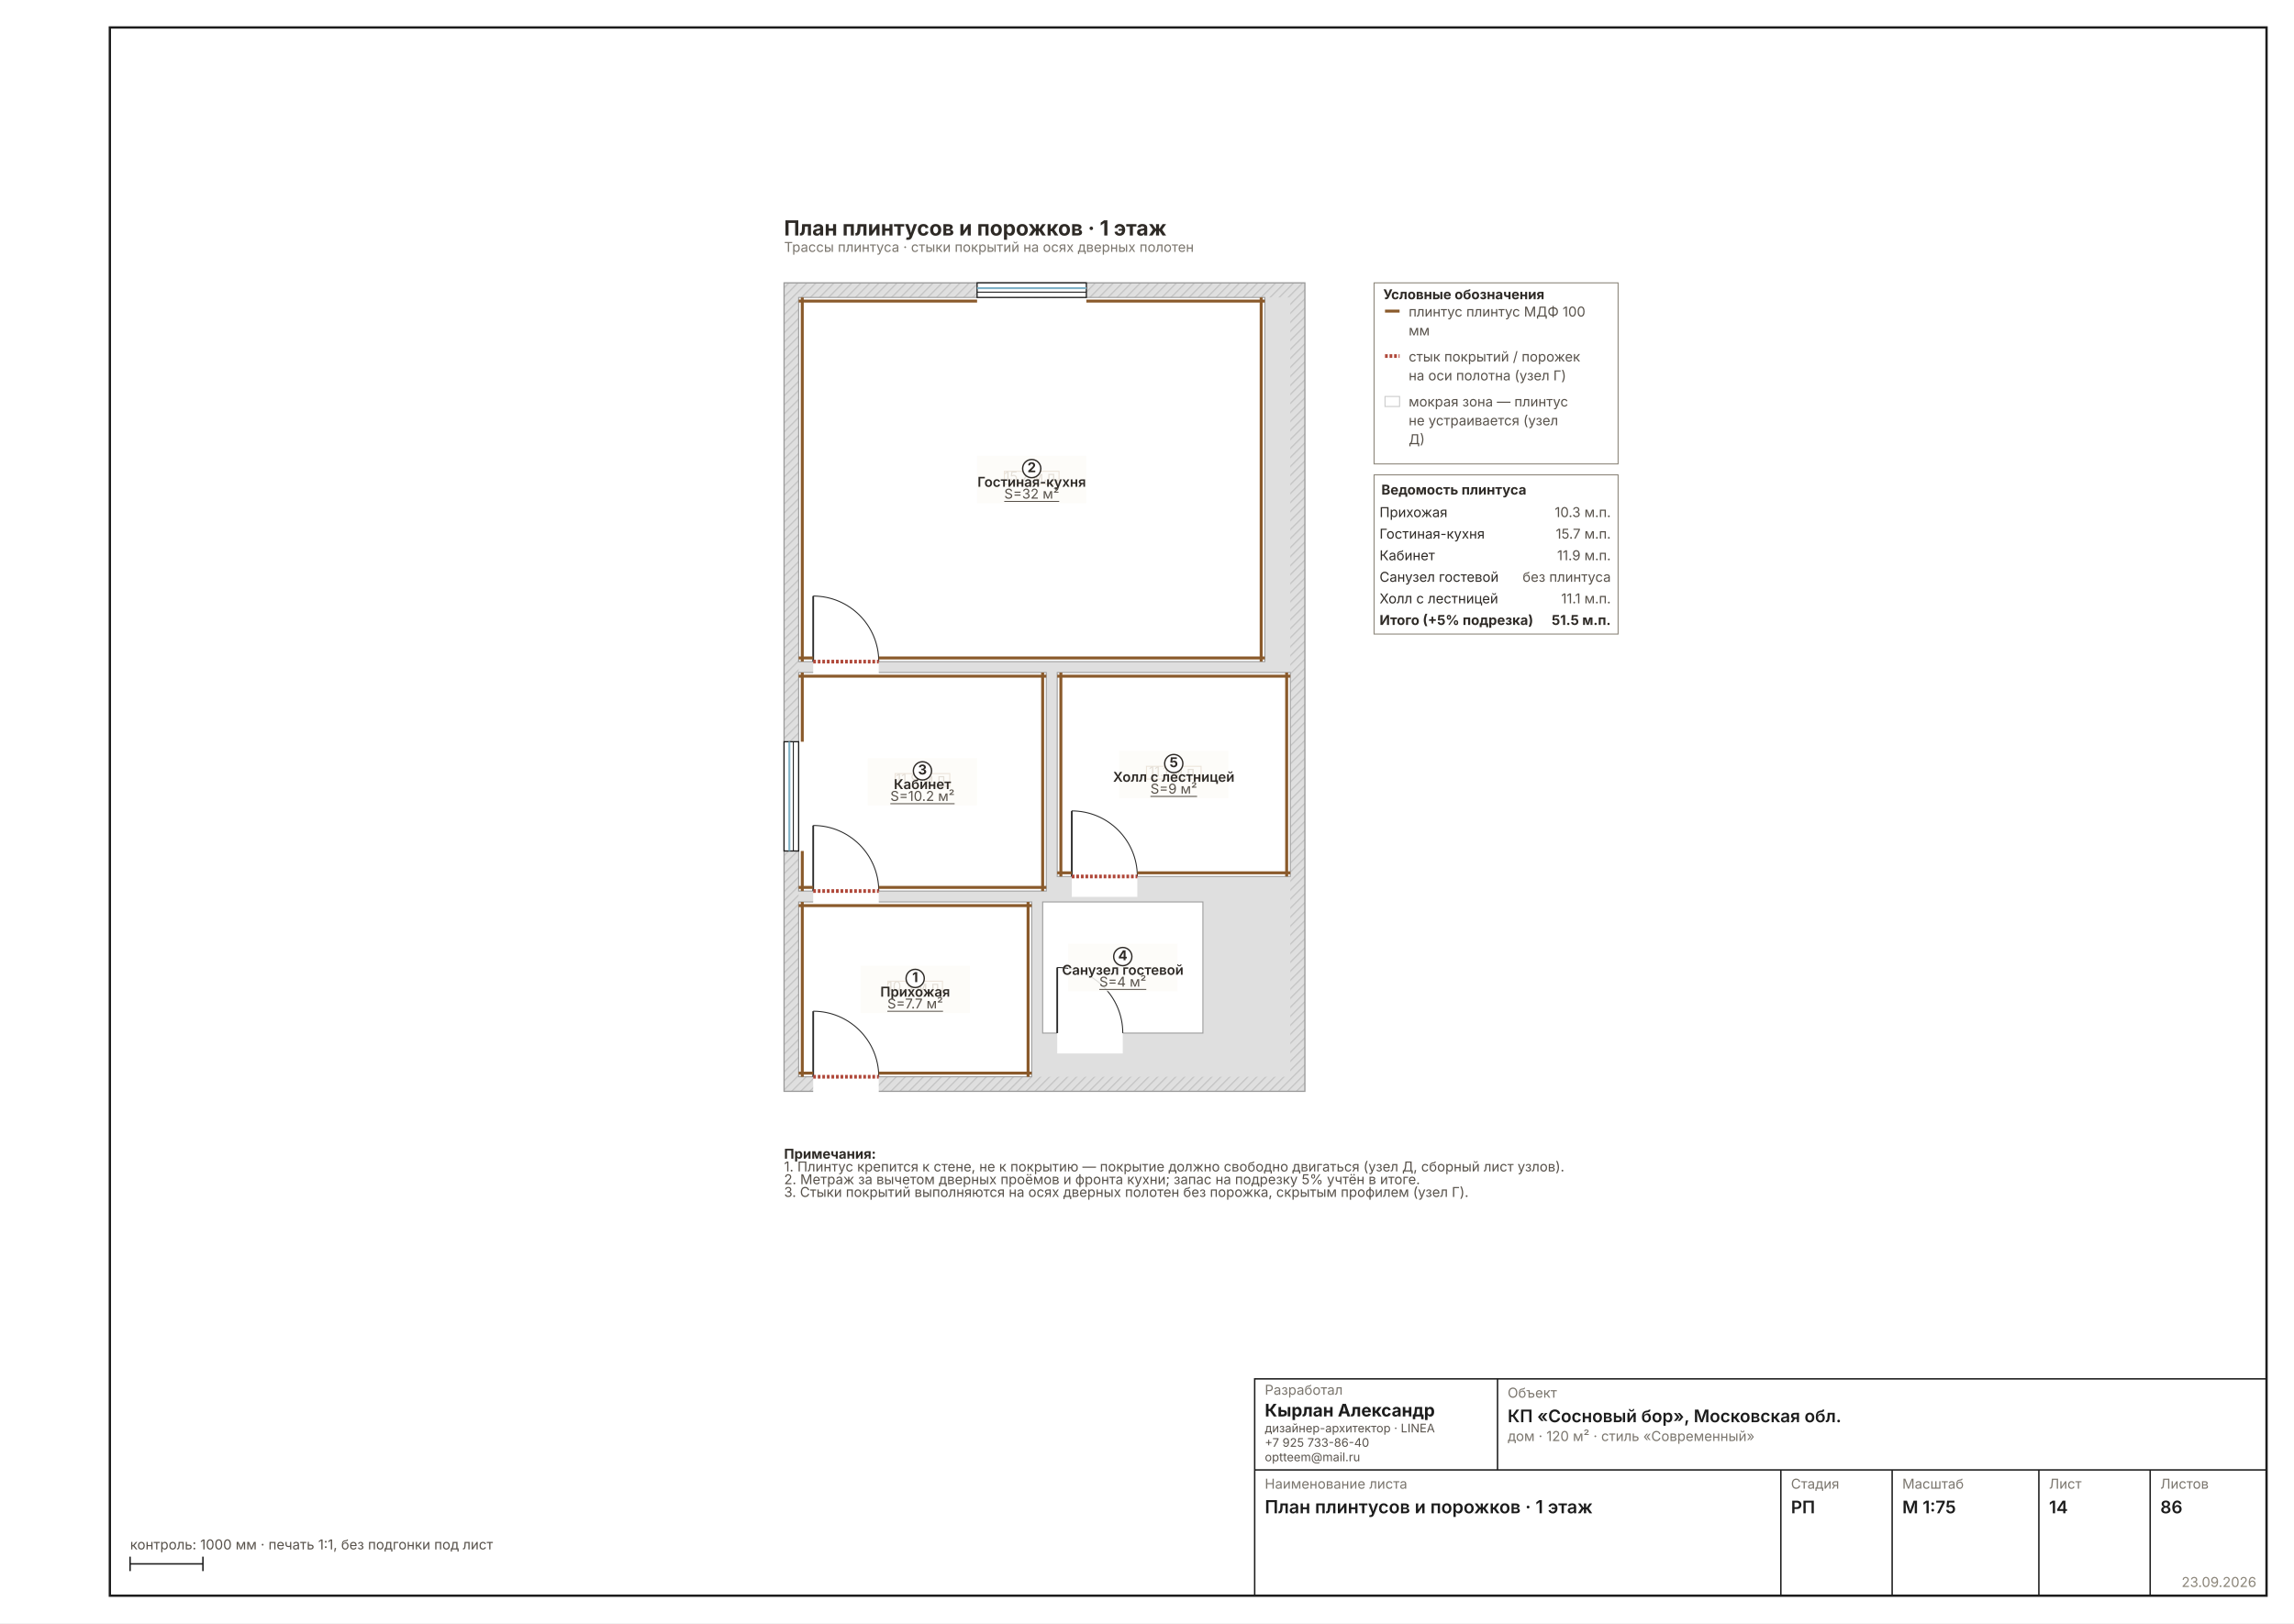
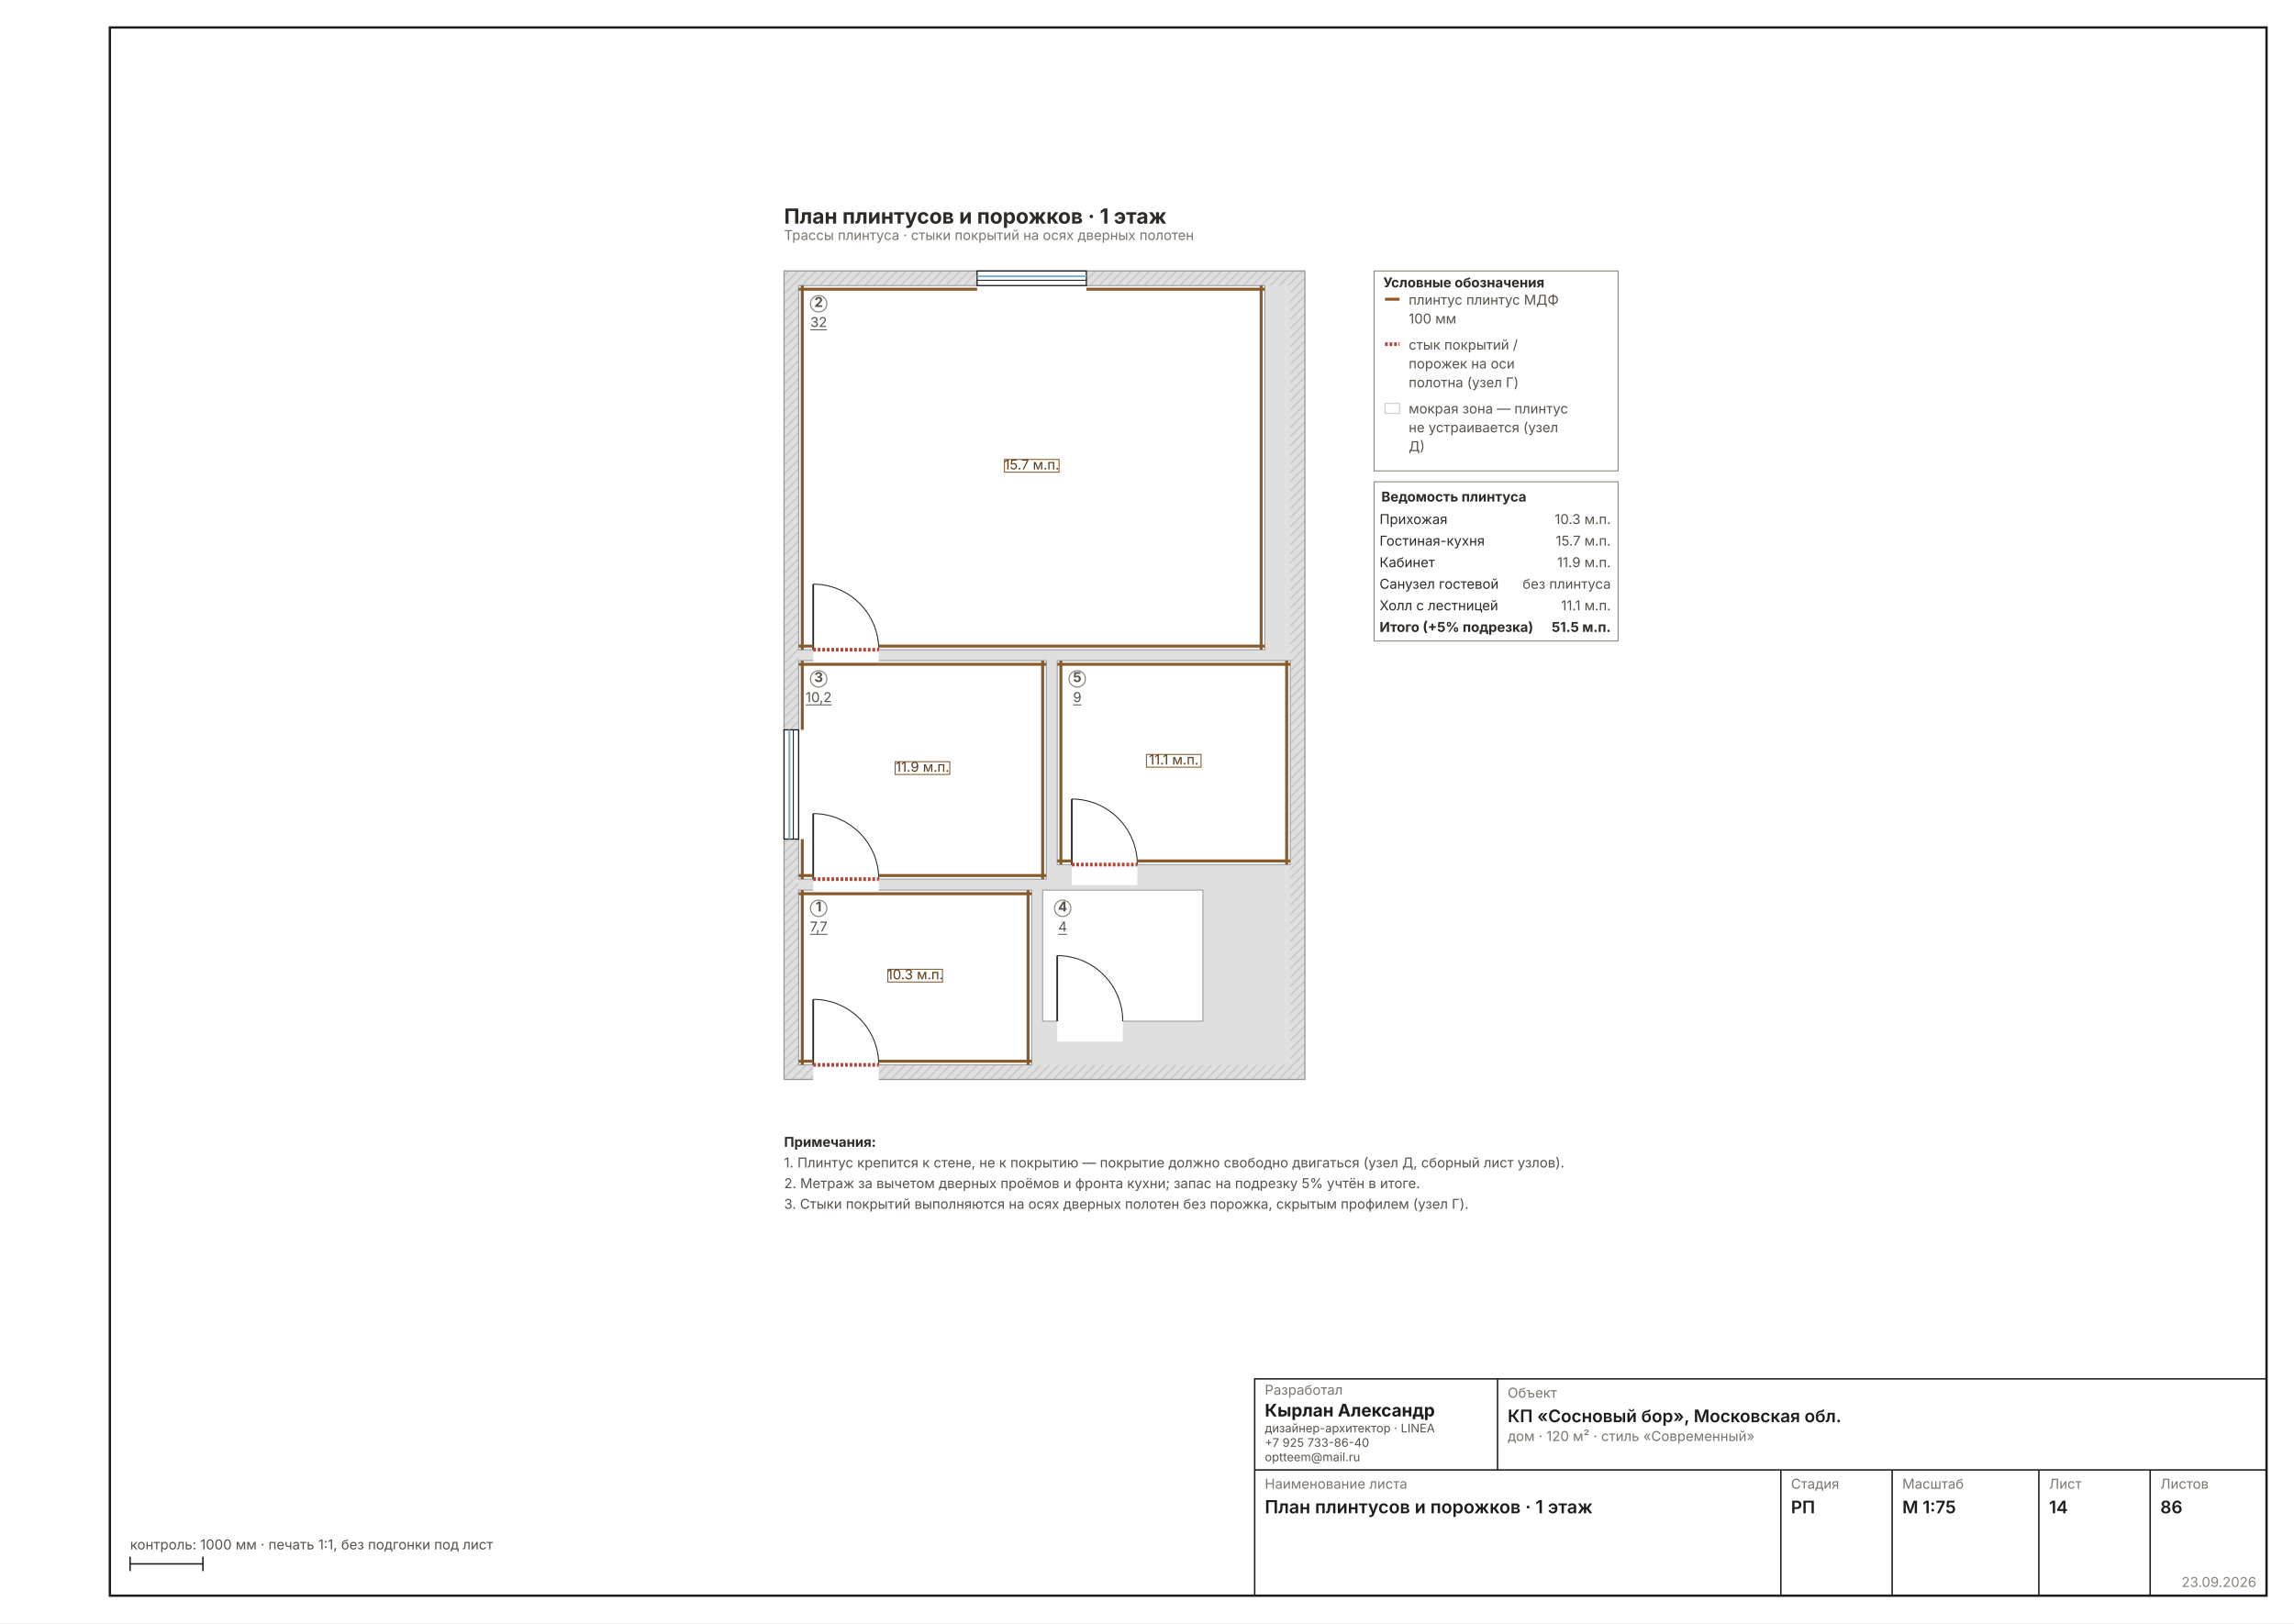
<svg xmlns="http://www.w3.org/2000/svg" width="1587" height="1123" viewBox="0 0 1587 1123" font-family="Inter, &quot;Helvetica Neue&quot;, Arial, sans-serif" data-sheet="plinth" data-scale="1:75">
  <rect width="1587" height="1123" fill="#FFFFFF" />
  <rect x="76" y="19" width="1492" height="1085" fill="none" stroke="#1C1C1C" stroke-width="1.6" />
-   <g transform="translate(498.326 149.0942) scale(0.6299)">
+   <g transform="translate(498.326 140.8783) scale(0.6299)">
    <defs>
      <pattern id="wh14" width="7" height="7" patternUnits="userSpaceOnUse" patternTransform="rotate(45)">
        <rect width="7" height="7" fill="#DFDFDF" />
        <line x1="0" y1="0" x2="0" y2="7" stroke="#C4C4C4" stroke-width="2.70" />
      </pattern>
    </defs>
    <rect x="70" y="74" width="572" height="888" fill="url(#wh14)" stroke="#9A9A9A" stroke-width="1.35" />
    <rect x="86" y="90" width="540" height="856" fill="#DFDFDF" />
    <rect x="86" y="754" width="256" height="192" fill="#FFFFFF" stroke="#9A9A9A" stroke-width="1.08" />
    <rect x="86" y="90" width="512" height="400" fill="#FFFFFF" stroke="#9A9A9A" stroke-width="1.08" />
    <rect x="86" y="502" width="272" height="240" fill="#FFFFFF" stroke="#9A9A9A" stroke-width="1.08" />
    <rect x="354" y="754" width="176" height="144" fill="#FFFFFF" stroke="#9A9A9A" stroke-width="1.08" />
    <rect x="370" y="502" width="256" height="224" fill="#FFFFFF" stroke="#9A9A9A" stroke-width="1.08" />
    <rect x="102" y="942.8" width="72" height="25.6" fill="#FFFFFF" />
    <line x1="102" y1="946" x2="102" y2="874" stroke="#2A2A2A" stroke-width="1.89" />
    <path d="M 174 946 A 72 72 0 0 0 102 874" fill="none" stroke="#2A2A2A" stroke-width="1.08" />
    <rect x="102" y="486.8" width="72" height="25.6" fill="#FFFFFF" />
    <line x1="102" y1="490" x2="102" y2="418" stroke="#2A2A2A" stroke-width="1.89" />
    <path d="M 174 490 A 72 72 0 0 0 102 418" fill="none" stroke="#2A2A2A" stroke-width="1.08" />
    <rect x="102" y="738.8" width="72" height="25.6" fill="#FFFFFF" />
    <line x1="102" y1="742" x2="102" y2="670" stroke="#2A2A2A" stroke-width="1.89" />
    <path d="M 174 742 A 72 72 0 0 0 102 670" fill="none" stroke="#2A2A2A" stroke-width="1.08" />
    <rect x="370" y="894.8" width="72" height="25.6" fill="#FFFFFF" />
    <line x1="370" y1="898" x2="370" y2="826" stroke="#2A2A2A" stroke-width="1.89" />
    <path d="M 442 898 A 72 72 0 0 0 370 826" fill="none" stroke="#2A2A2A" stroke-width="1.08" />
    <rect x="386" y="722.8" width="72" height="25.6" fill="#FFFFFF" />
    <line x1="386" y1="726" x2="386" y2="654" stroke="#2A2A2A" stroke-width="1.89" />
    <path d="M 458 726 A 72 72 0 0 0 386 654" fill="none" stroke="#2A2A2A" stroke-width="1.08" />
    <rect x="282" y="74" width="120" height="16" fill="#FFFFFF" stroke="#1C1C1C" stroke-width="1.35" />
    <line x1="282" y1="79.8" x2="402" y2="79.8" stroke="#7FB2C8" stroke-width="2.16" />
    <line x1="282" y1="84.2" x2="402" y2="84.2" stroke="#1C1C1C" stroke-width="1.08" />
    <rect x="70" y="578" width="16" height="120" fill="#FFFFFF" stroke="#1C1C1C" stroke-width="1.35" />
    <line x1="75.8" y1="578" x2="75.8" y2="698" stroke="#7FB2C8" stroke-width="2.16" />
    <line x1="80.2" y1="578" x2="80.2" y2="698" stroke="#1C1C1C" stroke-width="1.08" />
    <line x1="86" y1="758" x2="342" y2="758" stroke="#8A5A2B" stroke-width="3.24" />
    <line x1="338" y1="754" x2="338" y2="946" stroke="#8A5A2B" stroke-width="3.24" />
    <line x1="86" y1="942" x2="102" y2="942" stroke="#8A5A2B" stroke-width="3.24" />
    <line x1="174" y1="942" x2="342" y2="942" stroke="#8A5A2B" stroke-width="3.24" />
    <line x1="90" y1="754" x2="90" y2="946" stroke="#8A5A2B" stroke-width="3.24" />
    <line x1="102" y1="946" x2="174" y2="946" stroke="#B0483A" stroke-width="4.05" stroke-dasharray="3 2" />
    <rect x="184" y="841" width="60" height="14" fill="#FFFFFFE0" stroke="#8A5A2B" stroke-width="1.08" />
    <text x="214" y="852" font-size="15.00" text-anchor="middle" fill="#5A3A1B">10.3 м.п.</text>
    <line x1="86" y1="94" x2="282" y2="94" stroke="#8A5A2B" stroke-width="3.24" />
    <line x1="402" y1="94" x2="598" y2="94" stroke="#8A5A2B" stroke-width="3.24" />
    <line x1="594" y1="90" x2="594" y2="490" stroke="#8A5A2B" stroke-width="3.24" />
    <line x1="86" y1="486" x2="102" y2="486" stroke="#8A5A2B" stroke-width="3.24" />
    <line x1="174" y1="486" x2="598" y2="486" stroke="#8A5A2B" stroke-width="3.24" />
    <line x1="90" y1="90" x2="90" y2="490" stroke="#8A5A2B" stroke-width="3.24" />
    <line x1="102" y1="490" x2="174" y2="490" stroke="#B0483A" stroke-width="4.05" stroke-dasharray="3 2" />
    <rect x="312" y="281" width="60" height="14" fill="#FFFFFFE0" stroke="#8A5A2B" stroke-width="1.08" />
    <text x="342" y="292" font-size="15.00" text-anchor="middle" fill="#5A3A1B">15.7 м.п.</text>
    <line x1="86" y1="506" x2="358" y2="506" stroke="#8A5A2B" stroke-width="3.24" />
    <line x1="354" y1="502" x2="354" y2="742" stroke="#8A5A2B" stroke-width="3.24" />
    <line x1="86" y1="738" x2="102" y2="738" stroke="#8A5A2B" stroke-width="3.24" />
    <line x1="174" y1="738" x2="358" y2="738" stroke="#8A5A2B" stroke-width="3.24" />
    <line x1="90" y1="502" x2="90" y2="578" stroke="#8A5A2B" stroke-width="3.24" />
    <line x1="90" y1="698" x2="90" y2="742" stroke="#8A5A2B" stroke-width="3.24" />
    <line x1="102" y1="742" x2="174" y2="742" stroke="#B0483A" stroke-width="4.05" stroke-dasharray="3 2" />
    <rect x="192" y="613" width="60" height="14" fill="#FFFFFFE0" stroke="#8A5A2B" stroke-width="1.08" />
    <text x="222" y="624" font-size="15.00" text-anchor="middle" fill="#5A3A1B">11.9 м.п.</text>
    <line x1="370" y1="506" x2="626" y2="506" stroke="#8A5A2B" stroke-width="3.24" />
    <line x1="622" y1="502" x2="622" y2="726" stroke="#8A5A2B" stroke-width="3.24" />
    <line x1="370" y1="722" x2="386" y2="722" stroke="#8A5A2B" stroke-width="3.24" />
    <line x1="458" y1="722" x2="626" y2="722" stroke="#8A5A2B" stroke-width="3.24" />
    <line x1="374" y1="502" x2="374" y2="726" stroke="#8A5A2B" stroke-width="3.24" />
    <line x1="386" y1="726" x2="458" y2="726" stroke="#B0483A" stroke-width="4.05" stroke-dasharray="3 2" />
    <rect x="468" y="605" width="60" height="14" fill="#FFFFFFE0" stroke="#8A5A2B" stroke-width="1.08" />
    <text x="498" y="616" font-size="15.00" text-anchor="middle" fill="#5A3A1B">11.1 м.п.</text>
    <g data-el="room" />
-     <rect x="154" y="824" width="120" height="52" fill="#FCFBF8D9" />
-     <circle cx="214" cy="838" r="10" fill="#FFF" stroke="#2E2A26" stroke-width="1.49" />
-     <text x="214" y="842" font-size="15.00" font-weight="700" text-anchor="middle" fill="#2E2A26">1</text>
-     <text x="214" y="858" font-size="15.00" font-weight="600" text-anchor="middle" fill="#2E2A26">Прихожая</text>
-     <text x="214" y="871" font-size="15.00" text-anchor="middle" fill="#57514A" text-decoration="underline">S=7.7 м²</text>
-     <rect x="282" y="264" width="120" height="52" fill="#FCFBF8D9" />
-     <circle cx="342" cy="278" r="10" fill="#FFF" stroke="#2E2A26" stroke-width="1.49" />
-     <text x="342" y="282" font-size="15.00" font-weight="700" text-anchor="middle" fill="#2E2A26">2</text>
-     <text x="342" y="298" font-size="15.00" font-weight="600" text-anchor="middle" fill="#2E2A26">Гостиная-кухня</text>
-     <text x="342" y="311" font-size="15.00" text-anchor="middle" fill="#57514A" text-decoration="underline">S=32 м²</text>
-     <rect x="162" y="596" width="120" height="52" fill="#FCFBF8D9" />
-     <circle cx="222" cy="610" r="10" fill="#FFF" stroke="#2E2A26" stroke-width="1.49" />
-     <text x="222" y="614" font-size="15.00" font-weight="700" text-anchor="middle" fill="#2E2A26">3</text>
-     <text x="222" y="630" font-size="15.00" font-weight="600" text-anchor="middle" fill="#2E2A26">Кабинет</text>
-     <text x="222" y="643" font-size="15.00" text-anchor="middle" fill="#57514A" text-decoration="underline">S=10.2 м²</text>
-     <rect x="382" y="800" width="120" height="52" fill="#FCFBF8D9" />
-     <circle cx="442" cy="814" r="10" fill="#FFF" stroke="#2E2A26" stroke-width="1.49" />
-     <text x="442" y="818" font-size="15.00" font-weight="700" text-anchor="middle" fill="#2E2A26">4</text>
-     <text x="442" y="834" font-size="15.00" font-weight="600" text-anchor="middle" fill="#2E2A26">Санузел гостевой</text>
-     <text x="442" y="847" font-size="15.00" text-anchor="middle" fill="#57514A" text-decoration="underline">S=4 м²</text>
-     <rect x="438" y="588" width="120" height="52" fill="#FCFBF8D9" />
-     <circle cx="498" cy="602" r="10" fill="#FFF" stroke="#2E2A26" stroke-width="1.49" />
-     <text x="498" y="606" font-size="15.00" font-weight="700" text-anchor="middle" fill="#2E2A26">5</text>
-     <text x="498" y="622" font-size="15.00" font-weight="600" text-anchor="middle" fill="#2E2A26">Холл с лестницей</text>
-     <text x="498" y="635" font-size="15.00" text-anchor="middle" fill="#57514A" text-decoration="underline">S=9 м²</text>
+     <circle cx="108" cy="774" r="9" fill="#FFFFFFD9" stroke="#8A8478" stroke-width="1.22" />
+     <text x="108" y="777.5" font-size="15.00" font-weight="700" text-anchor="middle" fill="#57514A">1</text>
+     <text x="108" y="799.496" font-size="15.00" text-anchor="middle" fill="#57514A" text-decoration="underline">7,7</text>
+     <circle cx="108" cy="110" r="9" fill="#FFFFFFD9" stroke="#8A8478" stroke-width="1.22" />
+     <text x="108" y="113.5" font-size="15.00" font-weight="700" text-anchor="middle" fill="#57514A">2</text>
+     <text x="108" y="135.496" font-size="15.00" text-anchor="middle" fill="#57514A" text-decoration="underline">32</text>
+     <circle cx="108" cy="522" r="9" fill="#FFFFFFD9" stroke="#8A8478" stroke-width="1.22" />
+     <text x="108" y="525.5" font-size="15.00" font-weight="700" text-anchor="middle" fill="#57514A">3</text>
+     <text x="108" y="547.496" font-size="15.00" text-anchor="middle" fill="#57514A" text-decoration="underline">10,2</text>
+     <circle cx="376" cy="774" r="9" fill="#FFFFFFD9" stroke="#8A8478" stroke-width="1.22" />
+     <text x="376" y="777.5" font-size="15.00" font-weight="700" text-anchor="middle" fill="#57514A">4</text>
+     <text x="376" y="799.496" font-size="15.00" text-anchor="middle" fill="#57514A" text-decoration="underline">4</text>
+     <circle cx="392" cy="522" r="9" fill="#FFFFFFD9" stroke="#8A8478" stroke-width="1.22" />
+     <text x="392" y="525.5" font-size="15.00" font-weight="700" text-anchor="middle" fill="#57514A">5</text>
+     <text x="392" y="547.496" font-size="15.00" text-anchor="middle" fill="#57514A" text-decoration="underline">9</text>
    <g data-el="legend">
-       <rect x="718" y="74" width="268" height="198.868" fill="none" stroke="#8A8478" stroke-width="1.08" />
+       <rect x="718" y="74" width="268" height="219.564" fill="none" stroke="#8A8478" stroke-width="1.08" />
      <text x="728" y="92" font-size="15.00" font-weight="700" fill="#2E2A26">Условные обозначения</text>
      <line x1="730" y1="105" x2="746" y2="105" stroke="#8A5A2B" stroke-width="3.24" />
-       <text x="756" y="111" font-size="15.00" fill="#57514A">плинтус плинтус МДФ 100</text>
-       <text x="756" y="131.695" font-size="15.00" fill="#57514A">мм</text>
+       <text x="756" y="111" font-size="15.00" fill="#57514A">плинтус плинтус МДФ</text>
+       <text x="756" y="131.695" font-size="15.00" fill="#57514A">100 мм</text>
      <line x1="730" y1="154.391" x2="746" y2="154.391" stroke="#B0483A" stroke-width="4.05" stroke-dasharray="3 2" />
-       <text x="756" y="160.391" font-size="15.00" fill="#57514A">стык покрытий / порожек</text>
-       <text x="756" y="181.086" font-size="15.00" fill="#57514A">на оси полотна (узел Г)</text>
-       <rect x="730" y="198.782" width="16" height="11" fill="none" stroke="#C9C9C9" stroke-width="1.08" />
-       <text x="756" y="209.782" font-size="15.00" fill="#57514A">мокрая зона — плинтус</text>
-       <text x="756" y="230.477" font-size="15.00" fill="#57514A">не устраивается (узел</text>
-       <text x="756" y="251.173" font-size="15.00" fill="#57514A">Д)</text>
+       <text x="756" y="160.391" font-size="15.00" fill="#57514A">стык покрытий /</text>
+       <text x="756" y="181.086" font-size="15.00" fill="#57514A">порожек на оси</text>
+       <text x="756" y="201.782" font-size="15.00" fill="#57514A">полотна (узел Г)</text>
+       <rect x="730" y="219.477" width="16" height="11" fill="none" stroke="#C9C9C9" stroke-width="1.08" />
+       <text x="756" y="230.477" font-size="15.00" fill="#57514A">мокрая зона — плинтус</text>
+       <text x="756" y="251.173" font-size="15.00" fill="#57514A">не устраивается (узел</text>
+       <text x="756" y="271.868" font-size="15.00" fill="#57514A">Д)</text>
    </g>
    <g data-el="spec">
-       <text x="726" y="306.564" font-size="15.00" font-weight="700" fill="#2E2A26">Ведомость плинтуса</text>
-       <rect x="718" y="284.868" width="268" height="174.868" fill="none" stroke="#8A8478" stroke-width="1.08" />
-       <text x="724" y="331.259" font-size="15.00" fill="#2E2A26">Прихожая</text>
-       <text x="978" y="331.259" font-size="15.00" text-anchor="end" fill="#57514A">10.3 м.п.</text>
-       <text x="724" y="354.955" font-size="15.00" fill="#2E2A26">Гостиная-кухня</text>
-       <text x="978" y="354.955" font-size="15.00" text-anchor="end" fill="#57514A">15.7 м.п.</text>
-       <text x="724" y="378.65" font-size="15.00" fill="#2E2A26">Кабинет</text>
-       <text x="978" y="378.65" font-size="15.00" text-anchor="end" fill="#57514A">11.9 м.п.</text>
-       <text x="724" y="402.346" font-size="15.00" fill="#2E2A26">Санузел гостевой</text>
-       <text x="978" y="402.346" font-size="15.00" text-anchor="end" fill="#57514A">без плинтуса</text>
-       <text x="724" y="426.041" font-size="15.00" fill="#2E2A26">Холл с лестницей</text>
-       <text x="978" y="426.041" font-size="15.00" text-anchor="end" fill="#57514A">11.1 м.п.</text>
-       <text x="724" y="449.736" font-size="15.00" font-weight="700" fill="#2E2A26">Итого (+5% подрезка)</text>
-       <text x="978" y="449.736" font-size="15.00" font-weight="700" text-anchor="end" fill="#2E2A26">51.5 м.п.</text>
+       <text x="726" y="327.259" font-size="15.00" font-weight="700" fill="#2E2A26">Ведомость плинтуса</text>
+       <rect x="718" y="305.564" width="268" height="174.868" fill="none" stroke="#8A8478" stroke-width="1.08" />
+       <text x="724" y="351.955" font-size="15.00" fill="#2E2A26">Прихожая</text>
+       <text x="978" y="351.955" font-size="15.00" text-anchor="end" fill="#57514A">10.3 м.п.</text>
+       <text x="724" y="375.65" font-size="15.00" fill="#2E2A26">Гостиная-кухня</text>
+       <text x="978" y="375.65" font-size="15.00" text-anchor="end" fill="#57514A">15.7 м.п.</text>
+       <text x="724" y="399.346" font-size="15.00" fill="#2E2A26">Кабинет</text>
+       <text x="978" y="399.346" font-size="15.00" text-anchor="end" fill="#57514A">11.9 м.п.</text>
+       <text x="724" y="423.041" font-size="15.00" fill="#2E2A26">Санузел гостевой</text>
+       <text x="978" y="423.041" font-size="15.00" text-anchor="end" fill="#57514A">без плинтуса</text>
+       <text x="724" y="446.736" font-size="15.00" fill="#2E2A26">Холл с лестницей</text>
+       <text x="978" y="446.736" font-size="15.00" text-anchor="end" fill="#57514A">11.1 м.п.</text>
+       <text x="724" y="470.432" font-size="15.00" font-weight="700" fill="#2E2A26">Итого (+5% подрезка)</text>
+       <text x="978" y="470.432" font-size="15.00" font-weight="700" text-anchor="end" fill="#2E2A26">51.5 м.п.</text>
    </g>
    <g data-el="notes" />
    <text x="70" y="1036" font-size="15.00" font-weight="700" fill="#2E2A26">Примечания:</text>
-     <text x="70" y="1050" font-size="15.00" fill="#57514A">1. Плинтус крепится к стене, не к покрытию — покрытие должно свободно двигаться (узел Д, сборный лист узлов).</text>
-     <text x="70" y="1064" font-size="15.00" fill="#57514A">2. Метраж за вычетом дверных проёмов и фронта кухни; запас на подрезку 5% учтён в итоге.</text>
-     <text x="70" y="1078" font-size="15.00" fill="#57514A">3. Стыки покрытий выполняются на осях дверных полотен без порожка, скрытым профилем (узел Г).</text>
+     <text x="70" y="1058.695" font-size="15.00" fill="#57514A">1. Плинтус крепится к стене, не к покрытию — покрытие должно свободно двигаться (узел Д, сборный лист узлов).</text>
+     <text x="70" y="1081.391" font-size="15.00" fill="#57514A">2. Метраж за вычетом дверных проёмов и фронта кухни; запас на подрезку 5% учтён в итоге.</text>
+     <text x="70" y="1104.086" font-size="15.00" fill="#57514A">3. Стыки покрытий выполняются на осях дверных полотен без порожка, скрытым профилем (узел Г).</text>
    <text x="70" y="22" font-size="22.95" font-weight="700" fill="#2E2A26">План плинтусов и порожков · 1 этаж</text>
    <text x="70" y="40" font-size="15.00" fill="#7A756D">Трассы плинтуса · стыки покрытий на осях дверных полотен</text>
  </g>
  <g data-el="stamp" stroke="#1C1C1C" stroke-width="1" fill="none">
    <rect x="868" y="954" width="700" height="150" />
    <line x1="868" y1="1017" x2="1568" y2="1017" />
    <line x1="1036" y1="954" x2="1036" y2="1017" />
    <line x1="1232" y1="1017" x2="1232" y2="1104" />
    <line x1="1309" y1="1017" x2="1309" y2="1104" />
    <line x1="1410.5" y1="1017" x2="1410.5" y2="1104" />
    <line x1="1487.5" y1="1017" x2="1487.5" y2="1104" />
  </g>
  <text x="875" y="965" font-size="9.5" fill="#7A756D">Разработал</text>
  <text x="875" y="980" font-size="12" font-weight="700" fill="#1C1C1C">Кырлан Александр</text>
  <text x="875" y="991" font-size="8.2" fill="#57514A">дизайнер-архитектор · LINEA</text>
  <text x="875" y="1001" font-size="8.2" fill="#57514A">+7 925 733-86-40</text>
  <text x="875" y="1011" font-size="8.2" fill="#57514A">optteem@mail.ru</text>
  <text x="1043" y="967" font-size="9.5" fill="#7A756D">Объект</text>
  <text x="1043" y="984" font-size="12" font-weight="600" fill="#1C1C1C">КП «Сосновый бор», Московская обл.</text>
  <text x="1043" y="997" font-size="9.5" fill="#7A756D">дом · 120 м² · стиль «Современный»</text>
  <text x="875" y="1030" font-size="9.5" fill="#7A756D">Наименование листа</text>
  <text x="875" y="1047" font-size="12.5" font-weight="600" fill="#1C1C1C">План плинтусов и порожков · 1 этаж</text>
  <text x="1239" y="1030" font-size="9.5" fill="#7A756D">Стадия</text>
  <text x="1239" y="1047" font-size="12" font-weight="600" fill="#1C1C1C">РП</text>
  <text x="1316" y="1030" font-size="9.5" fill="#7A756D">Масштаб</text>
  <text x="1316" y="1047" font-size="12" font-weight="600" fill="#1C1C1C">М 1:75</text>
  <text x="1417.5" y="1030" font-size="9.5" fill="#7A756D">Лист</text>
  <text x="1417.5" y="1047" font-size="12" font-weight="600" fill="#1C1C1C">14</text>
  <text x="1494.5" y="1030" font-size="9.5" fill="#7A756D">Листов</text>
  <text x="1494.5" y="1047" font-size="12" font-weight="600" fill="#1C1C1C">86</text>
  <text x="1561" y="1098" font-size="9.5" fill="#8A8478" text-anchor="end">23.09.2026</text>
  <g stroke="#1C1C1C" stroke-width="1">
    <line x1="90" y1="1082" x2="140.392" y2="1082" />
    <line x1="90" y1="1077" x2="90" y2="1087" />
    <line x1="140.392" y1="1077" x2="140.392" y2="1087" />
  </g>
  <text x="90" y="1072" font-size="9.5" fill="#57514A">контроль: 1000 мм · печать 1:1, без подгонки под лист</text>
</svg>
